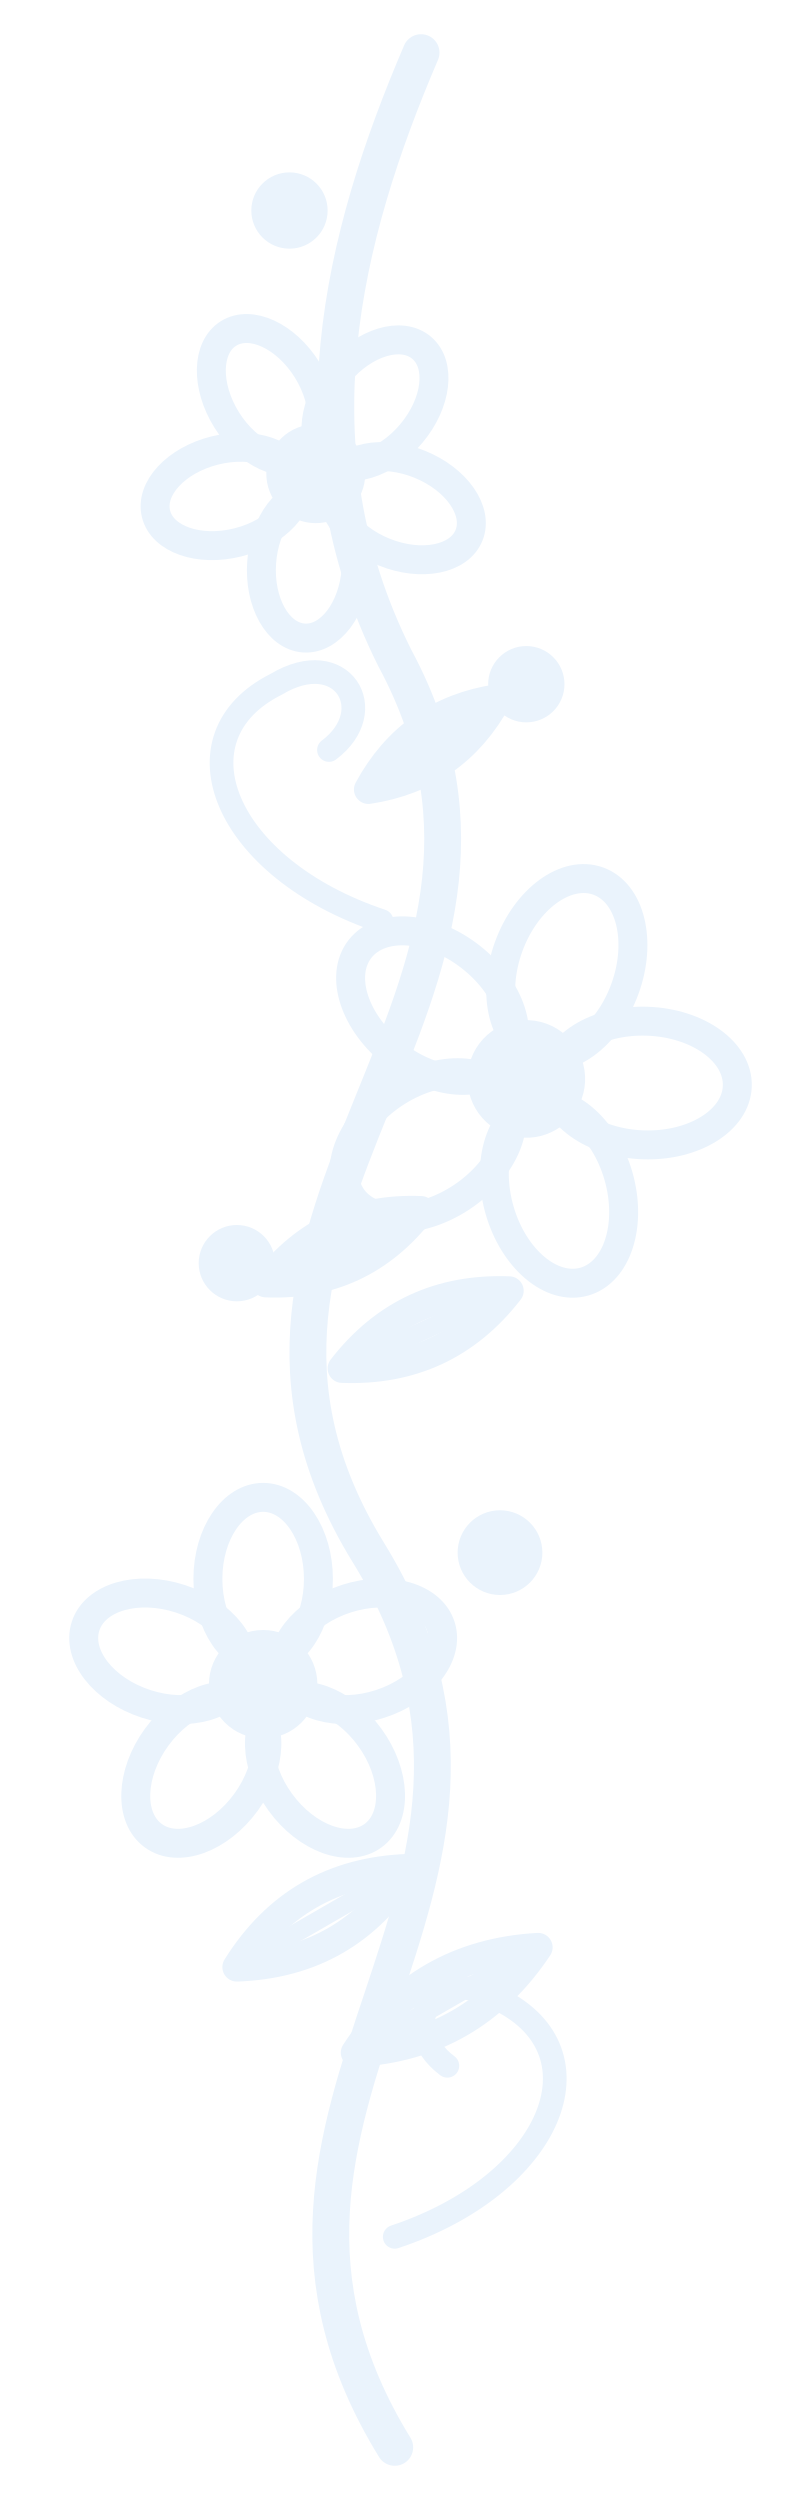
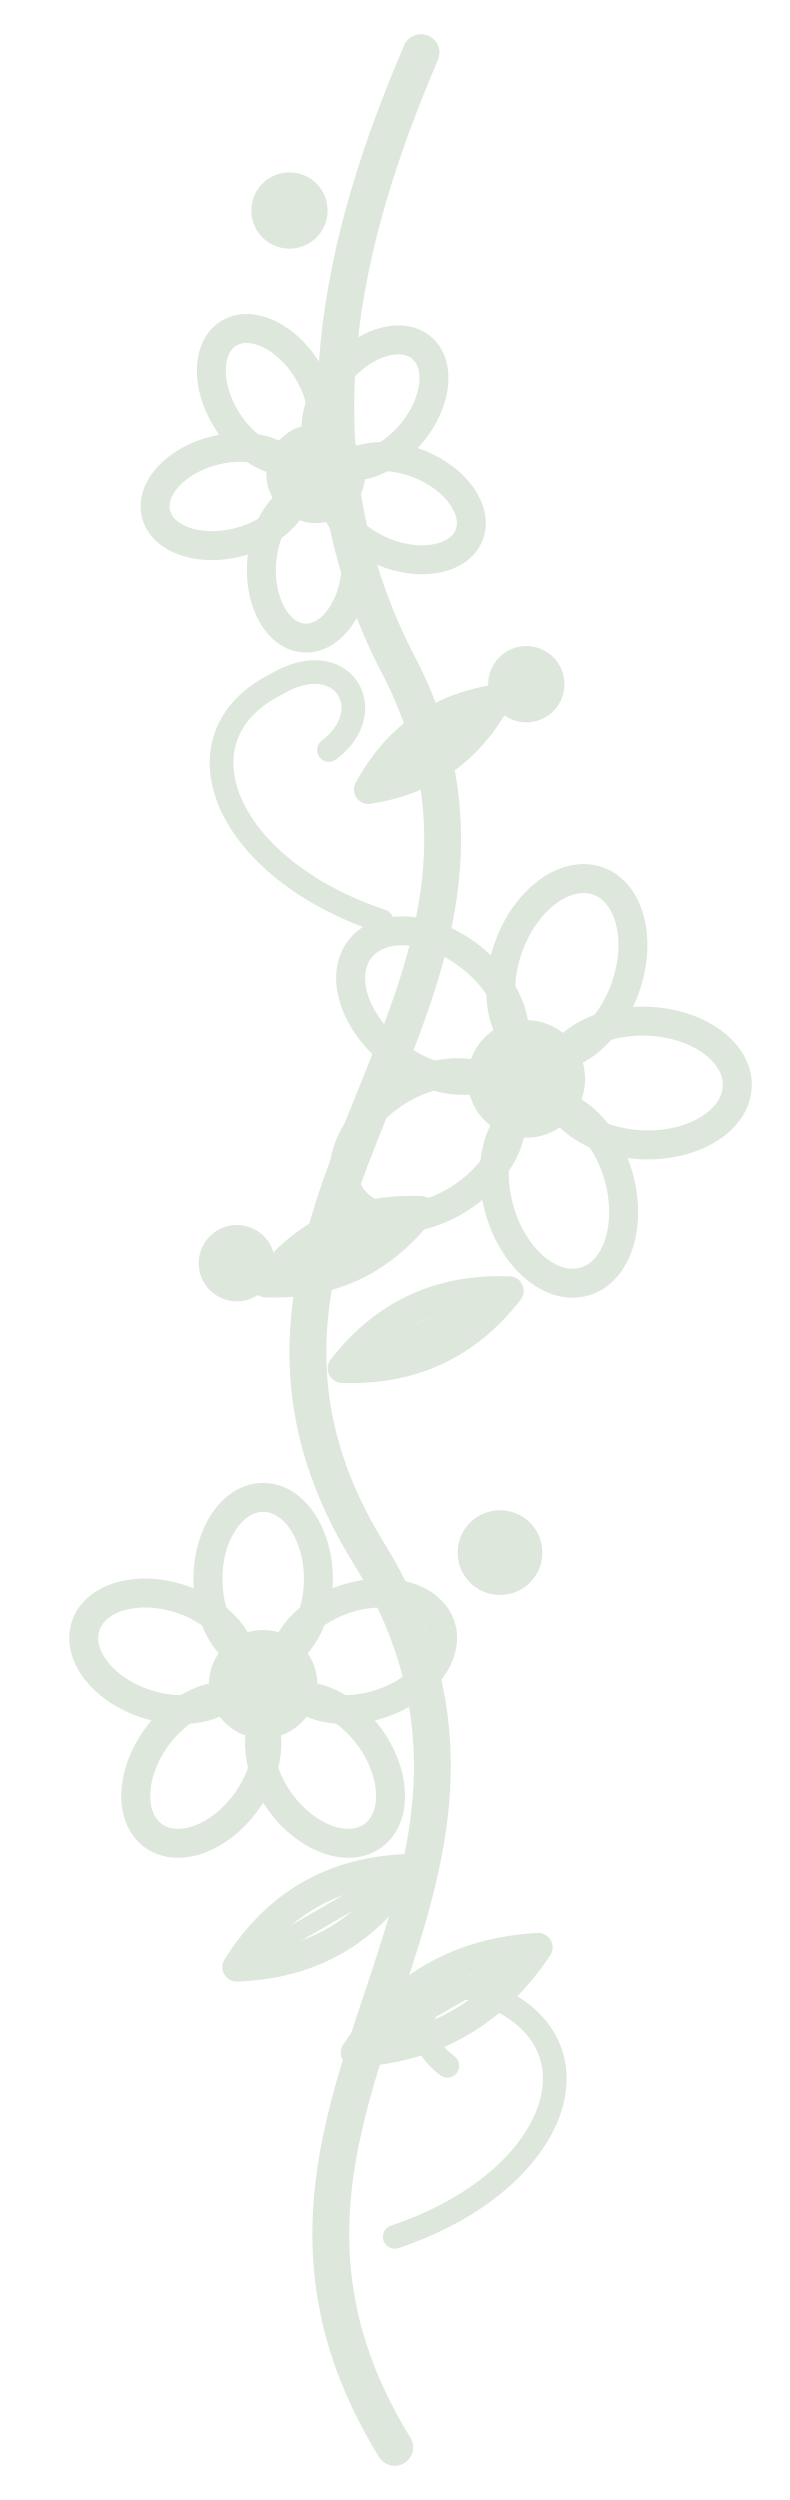
<svg xmlns="http://www.w3.org/2000/svg" width="144" height="456" viewBox="0 0 60 190">
-   <g fill="#eaf3fc" stroke="#eaf3fc" stroke-width="2.6" stroke-linecap="round" stroke-linejoin="round">
+   <g fill="#dde7dc" stroke="#dde7dc" stroke-width="2.6" stroke-linecap="round" stroke-linejoin="round">
    <path d="M30 186 C14 160 44 144 28 118 C12 92 44 76 30 50 C22 34 26 18 32 4" fill="none" stroke-width="2.80" />
    <path d="M27.0 156.0 Q35.9 155.5 40.9 148.0 Q31.9 148.5 27.0 156.0" fill="none" stroke-width="2.20" />
    <path d="M27.0 156.0 L40.9 148.0" fill="none" stroke-width="1.40" />
    <path d="M31.0 142.0 Q22.5 142.3 18.0 149.5 Q26.5 149.2 31.0 142.0" fill="none" stroke-width="2.20" />
    <path d="M31.0 142.0 L18.0 149.5" fill="none" stroke-width="1.40" />
    <path d="M26.0 104.0 Q33.9 104.3 38.7 98.1 Q30.8 97.8 26.0 104.0" fill="none" stroke-width="2.20" />
    <path d="M26.0 104.0 L38.7 98.1" fill="none" stroke-width="1.40" />
    <path d="M32.0 92.0 Q24.7 91.7 20.2 97.5 Q27.5 97.8 32.0 92.0" fill="none" stroke-width="2.20" />
    <path d="M32.0 92.0 L20.2 97.5" fill="none" stroke-width="1.40" />
    <path d="M28.0 60.0 Q34.6 59.0 37.8 53.1 Q31.2 54.1 28.0 60.0" fill="none" stroke-width="2.20" />
    <path d="M28.0 60.0 L37.8 53.1" fill="none" stroke-width="1.40" />
    <g transform="rotate(0 20 128)">
      <ellipse cx="20.0" cy="120.0" rx="4.2" ry="6.2" transform="rotate(0 20.0 120.0)" fill="none" stroke-width="2.20" />
      <ellipse cx="27.6" cy="125.5" rx="4.2" ry="6.2" transform="rotate(72 27.6 125.5)" fill="none" stroke-width="2.20" />
      <ellipse cx="24.7" cy="134.5" rx="4.2" ry="6.2" transform="rotate(144 24.7 134.5)" fill="none" stroke-width="2.20" />
      <ellipse cx="15.3" cy="134.5" rx="4.2" ry="6.2" transform="rotate(216 15.3 134.5)" fill="none" stroke-width="2.20" />
      <ellipse cx="12.4" cy="125.5" rx="4.2" ry="6.2" transform="rotate(288 12.4 125.5)" fill="none" stroke-width="2.20" />
      <circle cx="20" cy="128" r="2.82" />
    </g>
    <g transform="rotate(20 40 82)">
      <ellipse cx="40.0" cy="73.0" rx="4.7" ry="7.0" transform="rotate(0 40.0 73.0)" fill="none" stroke-width="2.20" />
      <ellipse cx="48.6" cy="79.2" rx="4.7" ry="7.0" transform="rotate(72 48.6 79.2)" fill="none" stroke-width="2.20" />
      <ellipse cx="45.3" cy="89.3" rx="4.7" ry="7.0" transform="rotate(144 45.3 89.3)" fill="none" stroke-width="2.20" />
      <ellipse cx="34.7" cy="89.3" rx="4.7" ry="7.0" transform="rotate(216 34.7 89.3)" fill="none" stroke-width="2.20" />
      <ellipse cx="31.4" cy="79.2" rx="4.7" ry="7.0" transform="rotate(288 31.4 79.2)" fill="none" stroke-width="2.20" />
      <circle cx="40" cy="82" r="3.17" />
    </g>
    <g transform="rotate(40 24 36)">
      <ellipse cx="24.0" cy="29.0" rx="3.6" ry="5.5" transform="rotate(0 24.0 29.0)" fill="none" stroke-width="2.20" />
      <ellipse cx="30.7" cy="33.8" rx="3.6" ry="5.5" transform="rotate(72 30.7 33.8)" fill="none" stroke-width="2.20" />
      <ellipse cx="28.1" cy="41.7" rx="3.6" ry="5.5" transform="rotate(144 28.1 41.7)" fill="none" stroke-width="2.20" />
      <ellipse cx="19.9" cy="41.7" rx="3.6" ry="5.5" transform="rotate(216 19.9 41.7)" fill="none" stroke-width="2.20" />
      <ellipse cx="17.3" cy="33.8" rx="3.6" ry="5.5" transform="rotate(288 17.3 33.8)" fill="none" stroke-width="2.20" />
      <circle cx="24" cy="36" r="2.46" />
    </g>
    <path d="M30 170 C42 166 46 156 38 152 C33 149 30 154 34 157" fill="none" stroke-width="1.80" />
    <path d="M29 70 C17 66 13 56 21 52 C26 49 29 54 25 57" fill="none" stroke-width="1.80" />
    <circle cx="38" cy="118" r="1.92" />
    <circle cx="18" cy="96" r="1.60" />
    <circle cx="40" cy="52" r="1.60" />
    <circle cx="22" cy="16" r="1.60" />
  </g>
</svg>
